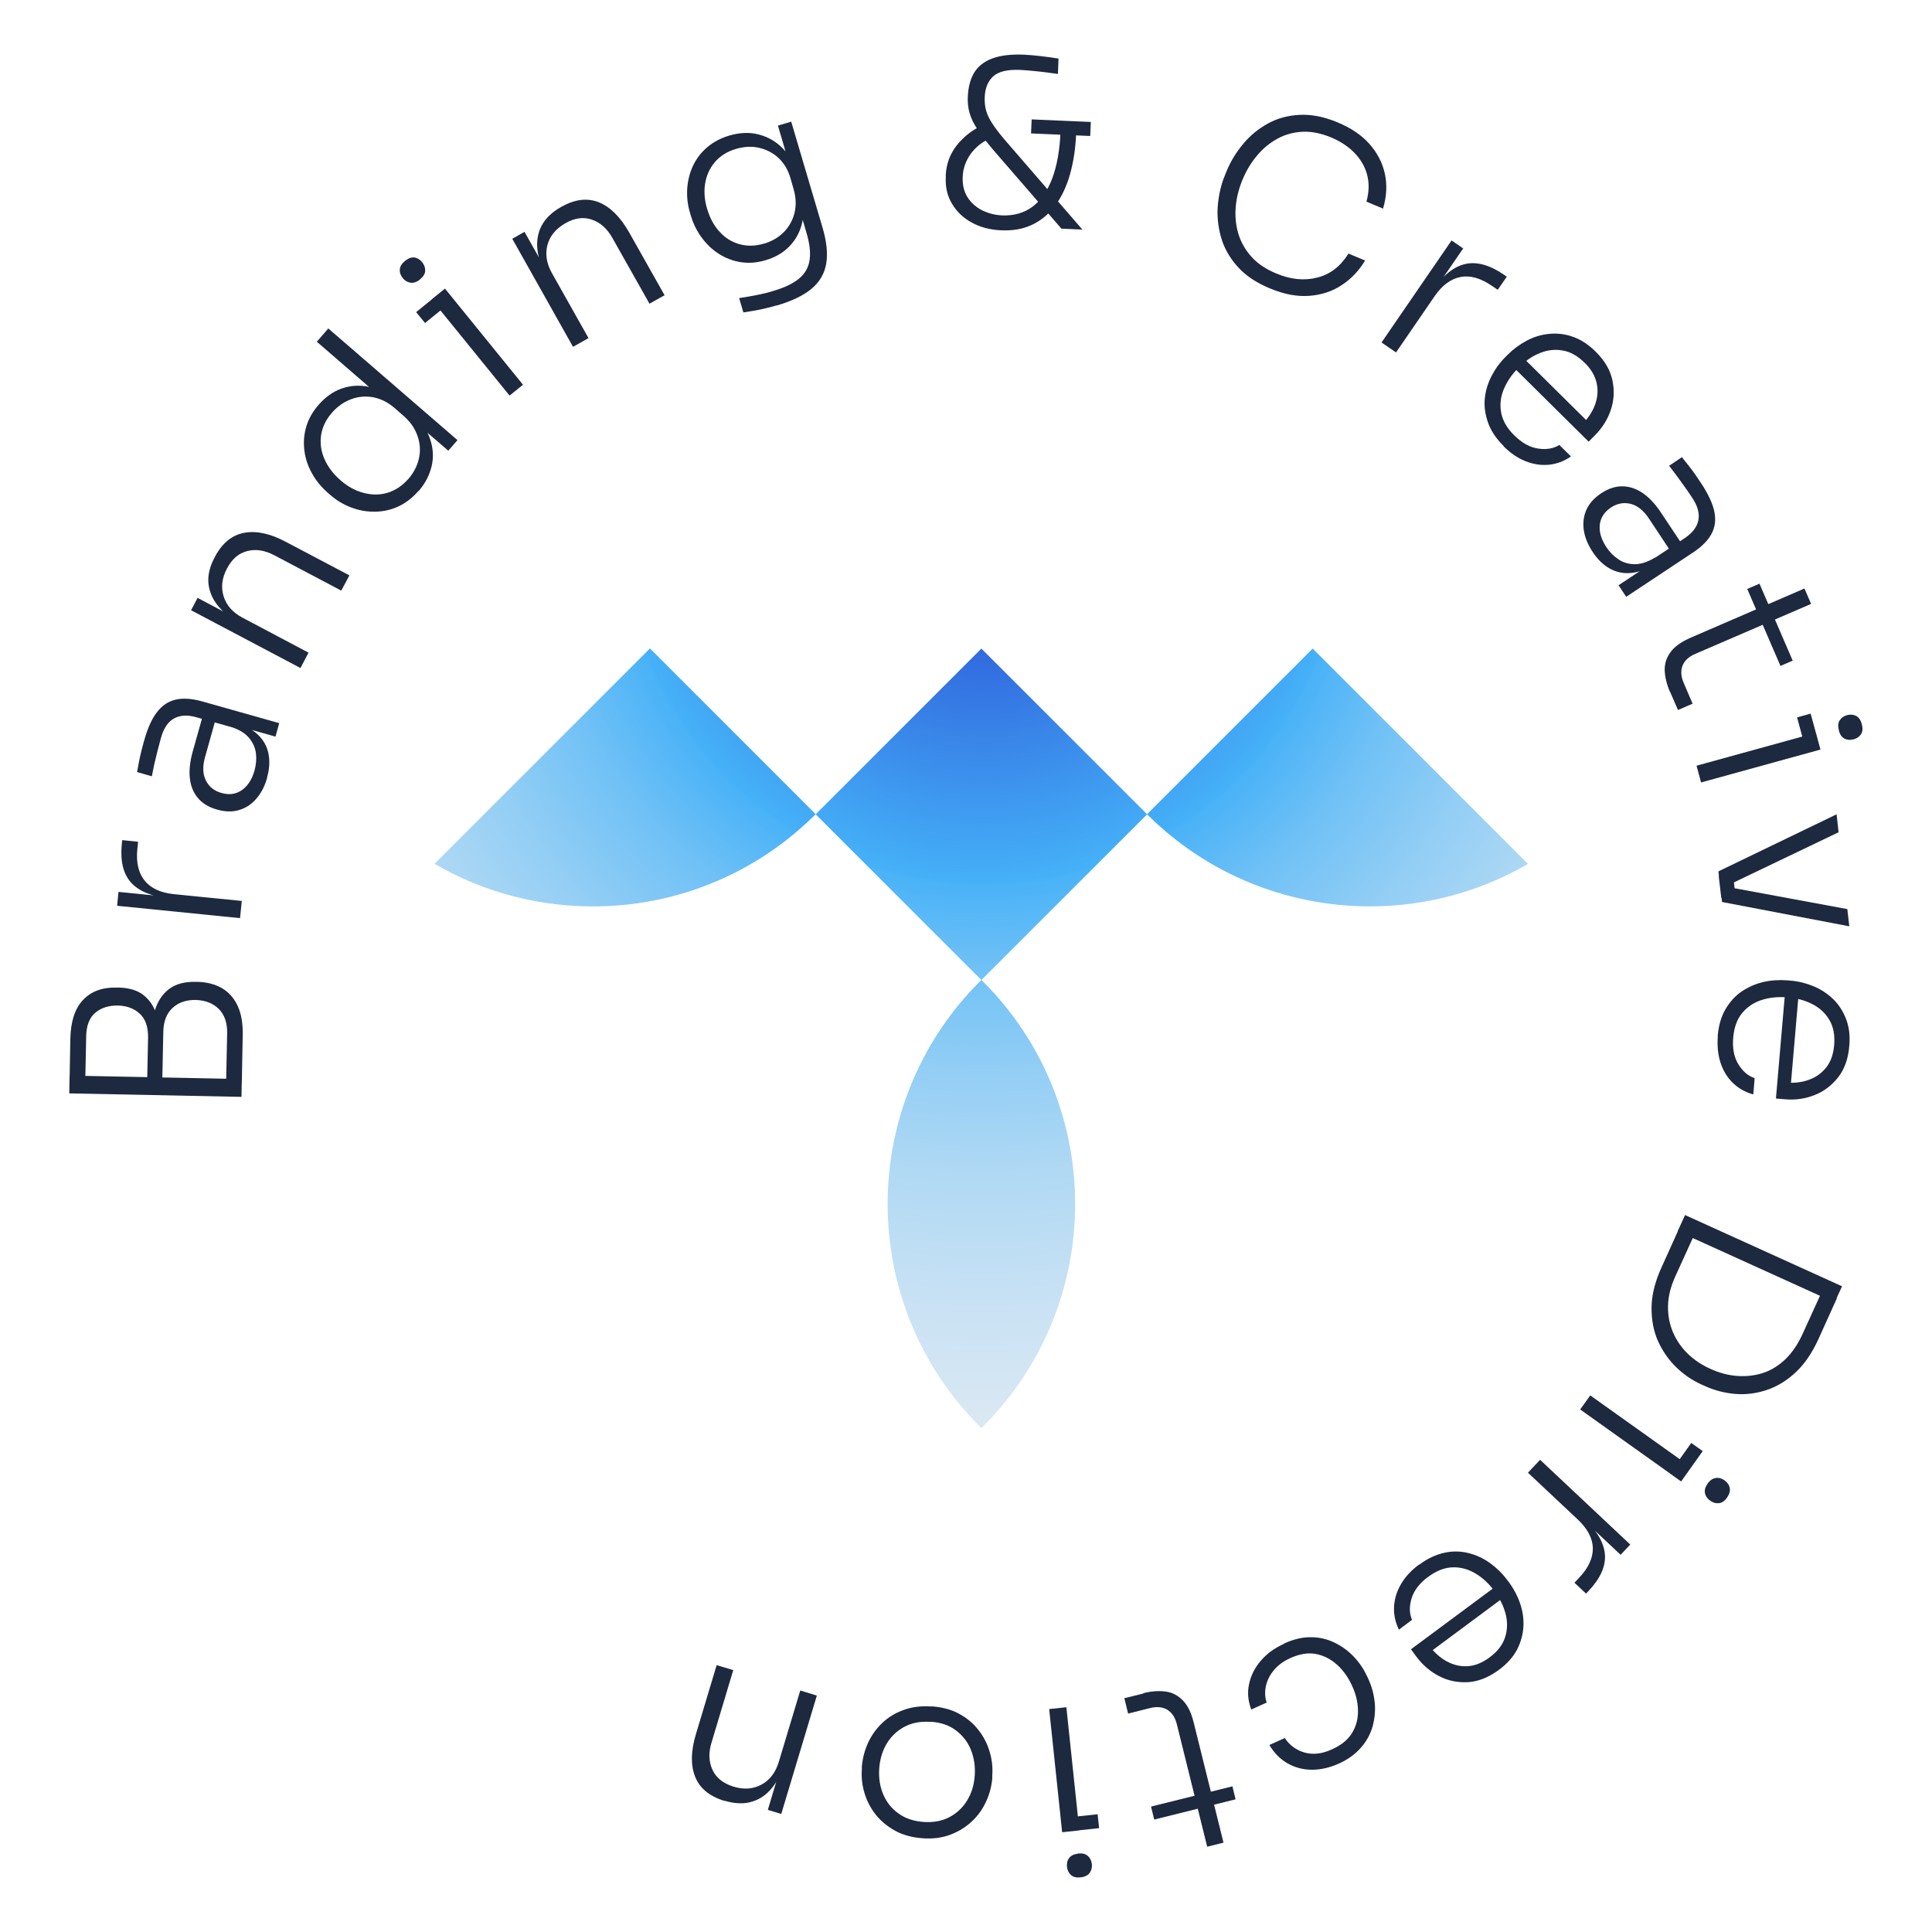
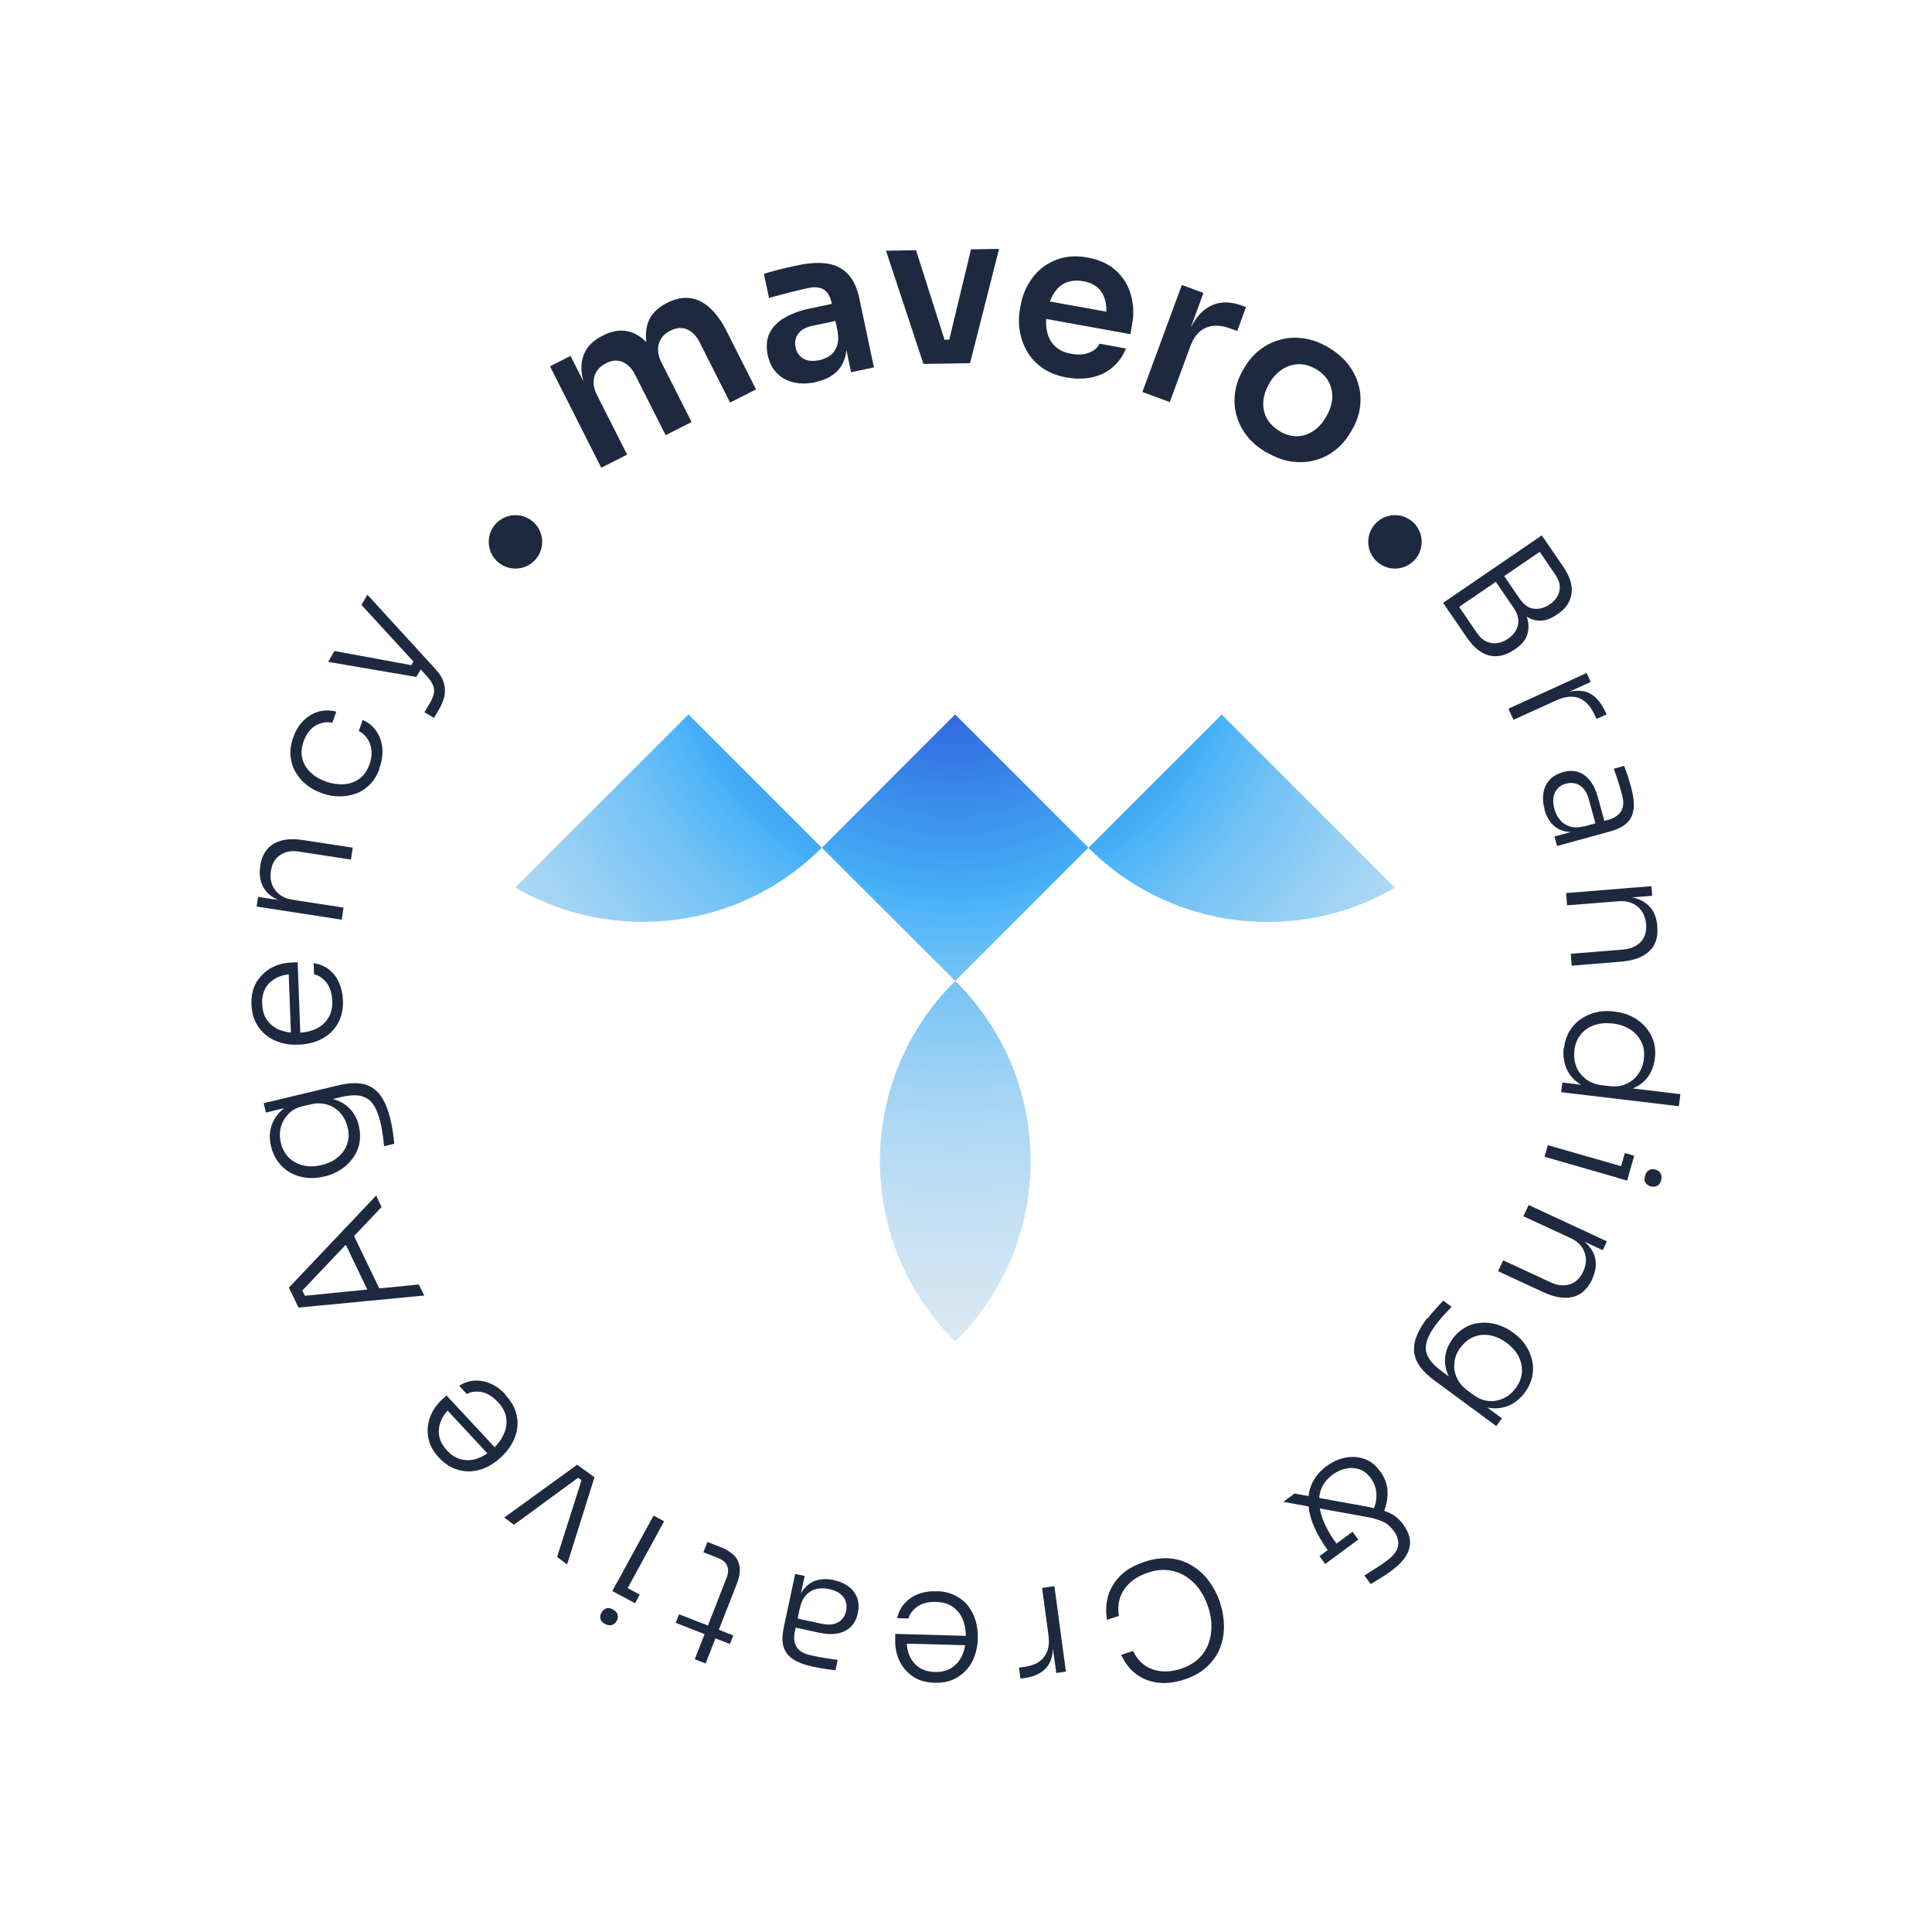
<svg xmlns="http://www.w3.org/2000/svg" xmlns:xlink="http://www.w3.org/1999/xlink" id="Layer_1" data-name="Layer 1" viewBox="0 0 128 128">
  <defs>
    <style>
      .cls-1 {
        fill: url(#radial-gradient);
      }

      .cls-2 {
        fill: url(#radial-gradient-3);
      }

      .cls-3 {
        fill: url(#radial-gradient-2);
      }

      .cls-4 {
        fill: url(#radial-gradient-4);
      }

      .cls-5 {
        fill: #1d293f;
      }
    </style>
-     <radialGradient id="radial-gradient" cx="76.4" cy="34.75" fx="76.4" fy="34.75" r="115.03" gradientTransform="translate(-10.52 .22) scale(.99)" gradientUnits="userSpaceOnUse">
+     <radialGradient id="radial-gradient" cx="63.14" cy="40.52" fx="63.14" fy="40.52" r="91.27" gradientUnits="userSpaceOnUse">
      <stop offset="0" stop-color="#2643d1" />
      <stop offset=".21" stop-color="#45b1f8" />
      <stop offset=".21" stop-color="#49b2f7" />
      <stop offset=".26" stop-color="#70c1f6" />
      <stop offset=".32" stop-color="#93cef5" />
      <stop offset=".38" stop-color="#b0d9f4" />
      <stop offset=".45" stop-color="#c7e1f4" />
      <stop offset=".52" stop-color="#d9e8f3" />
      <stop offset=".61" stop-color="#e6edf3" />
      <stop offset=".73" stop-color="#edf0f3" />
      <stop offset="1" stop-color="#f0f1f3" />
    </radialGradient>
-     <radialGradient id="radial-gradient-2" cx="76.4" cy="34.75" fx="76.4" fy="34.75" r="115.03" xlink:href="#radial-gradient" />
-     <radialGradient id="radial-gradient-3" cx="76.4" cy="34.75" fx="76.4" fy="34.75" r="115.03" xlink:href="#radial-gradient" />
-     <radialGradient id="radial-gradient-4" cx="76.4" cy="34.75" fx="76.4" fy="34.75" r="115.03" xlink:href="#radial-gradient" />
+     <radialGradient id="radial-gradient-2" cx="63.14" cy="40.52" fx="63.14" fy="40.52" r="91.27" xlink:href="#radial-gradient" />
+     <radialGradient id="radial-gradient-3" cx="63.14" cy="40.52" fx="63.14" fy="40.52" r="91.27" xlink:href="#radial-gradient" />
+     <radialGradient id="radial-gradient-4" cx="63.14" cy="40.52" fx="63.14" fy="40.52" r="91.27" xlink:href="#radial-gradient" />
  </defs>
  <g>
-     <path class="cls-5" d="M10.53,71.67l-.78-.02.06-2.9c.01-.71-.17-1.24-.55-1.59-.38-.35-.87-.53-1.45-.54-.61-.01-1.11.15-1.5.48-.39.33-.59.86-.6,1.57l-.06,2.9-1.04-.02.05-2.7c.02-1.17.3-2.03.84-2.6.54-.57,1.27-.84,2.2-.82h.19c.65.02,1.18.17,1.58.47.4.3.69.71.87,1.23.18.53.26,1.14.24,1.84l-.05,2.7ZM16,72.67l-11.41-.23.02-1.18,11.41.23-.02,1.18ZM16.02,71.78l-1.04-.02.07-3.32c.01-.67-.17-1.2-.55-1.59-.38-.38-.89-.58-1.53-.6-.63-.01-1.14.16-1.54.53-.39.36-.6.89-.61,1.57l-.07,3.32-.78-.02.06-3.15c.01-.68.12-1.28.32-1.81.2-.52.51-.93.93-1.22.42-.29.97-.43,1.64-.42h.19c.61.02,1.14.16,1.6.42.45.27.8.66,1.04,1.18.24.52.35,1.18.33,1.96l-.06,3.15Z" />
-     <path class="cls-5" d="M15.92,60.83l-8.16-.82.09-.92,3.41.34v.09c-1.2-.12-2.06-.47-2.58-1.05s-.72-1.43-.61-2.55l.03-.26,1.05.11-.05.48c-.09.88.07,1.58.48,2.09.41.51,1.06.81,1.94.9l4.5.45-.12,1.16Z" />
-     <path class="cls-5" d="M18.24,48.8l-2.37-.67-.05.18-2.81-.79c-.59-.17-1.08-.14-1.48.08-.4.22-.69.65-.87,1.3-.08.3-.16.6-.24.91-.08.31-.14.6-.21.88-.06.28-.11.52-.15.74l-.98-.28c.04-.22.09-.45.13-.69.04-.23.1-.47.16-.72.06-.25.13-.48.19-.71.23-.81.51-1.43.85-1.86.34-.44.75-.71,1.24-.82.49-.11,1.08-.07,1.78.13l5.07,1.43-.25.9ZM17.7,51.53c-.16.56-.4,1.02-.72,1.39-.32.37-.7.62-1.15.75-.44.13-.93.12-1.47-.04-.53-.15-.94-.4-1.24-.75-.3-.35-.48-.78-.54-1.3-.06-.52,0-1.1.18-1.76l.65-2.31.85.24-.67,2.39c-.18.63-.16,1.15.05,1.57.21.42.56.7,1.05.83.5.14.94.08,1.33-.19.39-.27.67-.7.84-1.29.1-.37.14-.74.1-1.12-.04-.38-.19-.72-.45-1.04-.26-.32-.67-.57-1.23-.75l.56-.2c.58.21,1.03.48,1.35.83.33.35.53.76.61,1.22.08.46.05.97-.11,1.52Z" />
-     <path class="cls-5" d="M19.91,44.26l-7.25-3.83.43-.82,3.04,1.61-.09.16c-.68-.36-1.2-.76-1.58-1.22-.38-.46-.59-.96-.65-1.5-.05-.54.08-1.12.41-1.73l.02-.04c.48-.91,1.13-1.44,1.94-1.59.81-.15,1.73.05,2.76.6l4.21,2.22-.54,1.01-4.43-2.34c-.63-.33-1.23-.43-1.8-.28-.57.14-1.01.53-1.34,1.15-.34.64-.41,1.26-.22,1.86.19.6.61,1.07,1.26,1.41l4.36,2.31-.54,1.03Z" />
-     <path class="cls-5" d="M27.72,32.53c-.39.45-.83.79-1.32,1.02-.49.23-1,.34-1.54.35s-1.06-.08-1.57-.27-.99-.47-1.42-.85l-.16-.14c-.42-.37-.77-.79-1.03-1.26-.27-.48-.44-.97-.51-1.5-.07-.52-.04-1.05.11-1.57.14-.52.42-1.02.82-1.48.45-.52.97-.89,1.54-1.09.57-.2,1.18-.24,1.81-.11.64.13,1.27.45,1.9.97l-1.06-.24-4.3-3.72.76-.88,8.56,7.4-.61.7-2.76-2.38.24-.28c.64.58,1.06,1.18,1.29,1.82s.27,1.25.13,1.85-.42,1.15-.86,1.66ZM27.05,31.74c.36-.42.6-.88.71-1.39.11-.5.07-1-.11-1.5-.18-.5-.49-.94-.95-1.33l-.56-.49c-.44-.38-.91-.61-1.41-.71-.5-.09-.99-.05-1.47.13-.48.18-.91.48-1.28.91-.4.46-.63.96-.71,1.49-.07.53,0,1.06.23,1.57.22.51.58.98,1.05,1.39.49.43,1.01.71,1.56.85.55.14,1.07.14,1.59-.02.51-.16.96-.46,1.36-.92Z" />
-     <path class="cls-5" d="M27.83,18.51c-.22.18-.43.25-.63.22-.2-.03-.38-.13-.52-.31-.14-.18-.21-.37-.19-.57.01-.2.13-.39.35-.57.22-.17.42-.25.62-.22.2.03.37.14.51.31.14.18.21.37.2.57-.01.2-.12.39-.34.56ZM28.16,21.4l-.59-.72,1.91-1.55.59.72-1.91,1.55ZM33.76,26.21l-5.17-6.37.89-.72,5.17,6.37-.89.72Z" />
-     <path class="cls-5" d="M37.96,22.97l-4.02-7.15.81-.46,1.69,3-.16.09c-.37-.67-.6-1.29-.67-1.88-.07-.59.02-1.13.27-1.61.25-.48.68-.9,1.28-1.24l.04-.02c.9-.51,1.73-.6,2.49-.29.76.31,1.42.98,2,2l2.34,4.15-1,.56-2.46-4.36c-.35-.62-.8-1.02-1.36-1.21-.56-.19-1.14-.11-1.75.24-.63.36-1.03.84-1.19,1.44-.16.61-.06,1.23.3,1.87l2.42,4.3-1.01.57Z" />
-     <path class="cls-5" d="M51.47,20.23c-.37.11-.74.2-1.12.28-.38.07-.75.14-1.1.19l-.28-.95c.37-.06.76-.12,1.16-.2.4-.08.78-.17,1.12-.28.75-.22,1.32-.5,1.71-.83.39-.33.61-.74.68-1.23.07-.49,0-1.08-.21-1.79l-.46-1.58.09-1.22c.2.76.23,1.45.1,2.08-.14.63-.42,1.16-.84,1.6-.42.44-.95.75-1.6.94-.57.17-1.11.21-1.64.13-.52-.08-1.01-.27-1.45-.55-.44-.28-.82-.64-1.14-1.08-.32-.43-.56-.92-.72-1.45l-.06-.21c-.16-.53-.21-1.05-.18-1.59.04-.53.16-1.03.38-1.5.22-.47.53-.88.94-1.23.41-.35.9-.61,1.47-.78.69-.2,1.34-.23,1.95-.07.61.16,1.14.46,1.59.92.45.46.8,1.05,1.03,1.78l-.41-.09-.94-3.2.88-.26,2.07,7c.28.94.36,1.74.25,2.4-.11.66-.43,1.21-.96,1.66-.53.45-1.3.82-2.31,1.12ZM50.6,16.15c.54-.16.98-.42,1.33-.77.35-.36.59-.79.71-1.28.12-.5.1-1.03-.07-1.6l-.21-.73c-.16-.54-.43-.98-.8-1.32s-.8-.55-1.28-.66c-.48-.11-.99-.08-1.53.08-.58.17-1.03.46-1.38.86-.34.4-.56.87-.65,1.41-.09.54-.05,1.1.13,1.7.18.6.45,1.11.83,1.52.37.41.81.68,1.32.82.51.14,1.04.13,1.61-.04Z" />
-     <path class="cls-5" d="M66.35,15.26c-.74-.03-1.4-.2-1.96-.51-.57-.31-1-.72-1.31-1.24-.31-.51-.45-1.09-.42-1.73v-.19c.04-.74.28-1.39.72-1.95.44-.56.98-.99,1.62-1.3l.55.85c-.51.23-.92.57-1.25,1.02-.32.46-.5.96-.52,1.52-.02.53.09.97.32,1.34.24.37.56.65.96.86.41.2.85.32,1.34.34.77.03,1.44-.16,2-.57.56-.42.99-1.04,1.31-1.87.31-.83.5-1.85.55-3.07l1.04.04c-.04,1.02-.18,1.94-.41,2.75-.23.81-.56,1.5-.97,2.06-.42.56-.92.98-1.52,1.27-.6.29-1.27.41-2.03.38ZM70.34,15.17l-4.57-5.28c-.42-.5-.76-.94-1.01-1.32-.25-.37-.42-.73-.52-1.07-.1-.34-.14-.71-.12-1.1.03-.64.17-1.17.43-1.6.26-.42.66-.73,1.2-.93.54-.2,1.22-.28,2.06-.25.36.02.75.05,1.16.1s.8.1,1.16.16l-.04,1.02c-.23-.03-.5-.07-.81-.11-.31-.04-.62-.07-.93-.1s-.57-.05-.8-.06c-.81-.03-1.39.11-1.74.42-.35.32-.55.78-.57,1.4-.02.5.07.95.28,1.35.21.41.55.88,1.01,1.42l5.18,5.99-1.36-.06ZM68.31,8.84l.04-.93,3.92.17-.04.93-3.92-.17Z" />
-     <path class="cls-5" d="M84.16,19.12c-.94-.39-1.67-.88-2.2-1.49-.53-.6-.89-1.26-1.08-1.97-.19-.71-.26-1.41-.19-2.12.07-.7.22-1.35.47-1.94l.11-.27c.26-.64.63-1.24,1.09-1.79.46-.56,1-1,1.63-1.35s1.33-.54,2.11-.58c.78-.04,1.61.12,2.5.49.9.37,1.61.85,2.13,1.44.52.59.86,1.24,1.02,1.97.16.73.12,1.5-.12,2.31l-1.1-.46c.18-.65.19-1.25.04-1.8-.15-.55-.44-1.03-.85-1.45-.41-.42-.93-.75-1.54-1.01-.66-.27-1.29-.4-1.89-.37-.6.03-1.15.18-1.66.46-.51.28-.96.65-1.35,1.12-.4.47-.72,1.01-.97,1.62-.24.58-.39,1.18-.44,1.78-.05.6,0,1.19.17,1.76.17.57.46,1.08.87,1.54.41.46.97.83,1.65,1.11.95.4,1.86.49,2.71.27.85-.21,1.54-.74,2.07-1.59l1.1.46c-.4.67-.92,1.22-1.55,1.63-.63.42-1.35.65-2.15.71-.8.06-1.67-.1-2.59-.49Z" />
-     <path class="cls-5" d="M91.53,22.69l4.64-6.76.77.53-1.94,2.82-.08-.05c.68-.99,1.4-1.57,2.16-1.74.76-.17,1.6.06,2.53.69l.22.15-.6.87-.4-.27c-.73-.5-1.42-.7-2.06-.58-.64.12-1.22.54-1.72,1.27l-2.56,3.73-.96-.66Z" />
-     <path class="cls-5" d="M99.63,29.56c-.5-.49-.85-1.01-1.04-1.55s-.27-1.07-.22-1.59.2-1.02.44-1.49c.24-.47.55-.9.93-1.28l.15-.15c.37-.37.79-.68,1.26-.93.47-.25.96-.4,1.48-.45.52-.05,1.04,0,1.57.19.53.18,1.03.51,1.51.98.61.6.98,1.24,1.12,1.92s.1,1.33-.11,1.95c-.21.63-.56,1.18-1.04,1.67l-.43.43-5.21-5.16.63-.64,4.64,4.59-.53.11c.43-.43.73-.89.9-1.36.17-.48.21-.95.1-1.43s-.37-.93-.81-1.35c-.46-.45-.94-.72-1.45-.8-.51-.09-1.02-.03-1.52.18-.5.2-.97.53-1.41.98-.44.44-.76.92-.97,1.43-.21.51-.26,1.03-.16,1.55.1.52.39,1.02.87,1.49.51.5,1.03.79,1.58.87s1.01,0,1.4-.24l.77.76c-.46.32-.95.5-1.46.55-.51.05-1.03-.03-1.54-.23-.51-.2-1-.53-1.46-.99Z" />
-     <path class="cls-5" d="M105.52,36.57c-.32-.48-.52-.97-.59-1.45-.07-.48-.01-.94.18-1.36.19-.42.52-.78.99-1.09.46-.3.91-.45,1.37-.45s.9.14,1.34.43c.43.29.84.72,1.22,1.29l1.33,2-.74.49-1.37-2.07c-.36-.54-.77-.87-1.22-.98-.45-.11-.89-.03-1.31.25-.43.29-.67.66-.73,1.13-.05.47.09.96.43,1.48.21.32.47.59.78.8.31.22.67.33,1.08.34.41.01.87-.14,1.37-.44l-.21.55c-.53.3-1.04.46-1.51.48-.48.02-.92-.09-1.33-.33-.41-.24-.77-.6-1.08-1.07ZM107.24,38.77l2.05-1.36-.1-.15,2.43-1.61c.51-.34.81-.73.9-1.18.09-.45-.04-.95-.42-1.51-.17-.26-.35-.52-.53-.77-.18-.26-.36-.5-.53-.73-.17-.23-.32-.43-.46-.6l.85-.57c.14.18.29.36.44.55s.29.38.44.59c.14.21.28.41.41.61.46.7.75,1.32.86,1.86.11.54.05,1.03-.19,1.47-.23.44-.65.86-1.26,1.26l-4.39,2.91-.51-.77Z" />
-     <path class="cls-5" d="M110.65,45.86c-.23-.52-.34-1-.36-1.45-.01-.45.12-.85.4-1.22.27-.37.72-.68,1.34-.95l7.52-3.25.44,1.02-7.67,3.31c-.44.19-.72.45-.85.79-.13.34-.1.73.09,1.16l.58,1.35-.97.42-.52-1.2ZM115.76,39.02l.81-.35,2.2,5.1-.81.35-2.2-5.1Z" />
-     <path class="cls-5" d="M112.4,50.73l7.91-2.18.3,1.11-7.91,2.18-.3-1.11ZM119.06,47.53l.9-.25.65,2.38-.9.25-.65-2.38ZM121.83,48.39c-.07-.27-.06-.49.05-.66.11-.17.27-.29.49-.35.22-.06.42-.04.6.05.18.09.31.28.38.55.07.27.06.49-.05.66-.11.17-.27.28-.49.34-.22.06-.42.05-.6-.04-.18-.09-.31-.27-.38-.54Z" />
-     <path class="cls-5" d="M113.85,57.73l7.83-3.78.13,1.19-7.83,3.75-.13-1.16ZM113.88,58.04l.94-.11.16,1.46-.94.11-.17-1.46ZM113.96,58.67l8.43,1.56.13,1.14-8.43-1.61-.12-1.09Z" />
-     <path class="cls-5" d="M113.8,68.65c.06-.7.23-1.3.52-1.79.29-.49.65-.89,1.08-1.18.44-.29.91-.5,1.43-.62.52-.12,1.05-.15,1.58-.11l.22.02c.53.04,1.03.17,1.52.37.49.2.92.49,1.3.85.37.36.66.81.86,1.33.2.52.27,1.11.21,1.78-.07.85-.32,1.55-.75,2.09-.43.54-.95.93-1.57,1.17-.62.24-1.26.33-1.94.27l-.6-.05.63-7.31.9.08-.56,6.5-.42-.33c.61.05,1.15,0,1.63-.18.48-.17.86-.45,1.16-.83.3-.38.47-.88.52-1.49.05-.64-.05-1.18-.31-1.63-.26-.45-.63-.8-1.11-1.05-.48-.25-1.03-.41-1.66-.46-.62-.05-1.19,0-1.72.17-.53.17-.96.46-1.3.87s-.53.95-.59,1.62c-.06.71.05,1.3.34,1.77.29.47.65.78,1.08.92l-.09,1.08c-.54-.15-.99-.41-1.36-.77-.37-.36-.64-.81-.81-1.33-.17-.52-.23-1.11-.18-1.76Z" />
-     <path class="cls-5" d="M111.29,81.29l.99.45-1.28,2.81c-.32.7-.48,1.36-.49,1.98-.01.62.1,1.2.33,1.74.23.53.56,1.01.98,1.42.43.41.93.75,1.5,1,.59.27,1.19.43,1.78.47s1.16-.02,1.71-.2c.55-.18,1.04-.49,1.49-.92.44-.43.82-.99,1.13-1.67l1.28-2.81.99.45-1.22,2.7c-.42.92-.92,1.66-1.51,2.21-.59.55-1.23.94-1.92,1.17-.69.23-1.39.32-2.09.26-.7-.06-1.36-.23-1.98-.51l-.27-.12c-.61-.28-1.17-.66-1.67-1.15-.5-.49-.9-1.07-1.2-1.73-.29-.67-.43-1.41-.42-2.23.01-.82.23-1.69.65-2.62l1.22-2.7ZM111.64,80.5l10.4,4.72-.49,1.07-10.4-4.72.49-1.07Z" />
-     <path class="cls-5" d="M105.36,92.45l6.68,4.76-.67.93-6.68-4.76.67-.93ZM112.05,95.6l.76.54-1.43,2.01-.76-.54,1.43-2.01ZM113.13,98.3c.16-.23.34-.35.55-.38.2-.03.4.03.58.16.18.13.3.3.34.5s-.02.41-.18.64c-.16.23-.34.35-.54.37-.2.02-.39-.03-.58-.17-.19-.13-.3-.3-.34-.49-.04-.2.01-.41.18-.64Z" />
-     <path class="cls-5" d="M102.03,96.71l5.98,5.62-.64.68-2.5-2.35.06-.07c.87.82,1.34,1.62,1.4,2.4.06.78-.3,1.58-1.07,2.4l-.18.19-.77-.72.33-.35c.61-.65.9-1.3.89-1.95-.02-.65-.35-1.28-1-1.89l-3.3-3.1.8-.85Z" />
-     <path class="cls-5" d="M94.02,103.67c.56-.42,1.13-.68,1.69-.8s1.09-.1,1.6.03.98.35,1.41.66c.43.31.81.68,1.13,1.11l.13.17c.31.42.56.89.73,1.39.17.5.25,1.01.22,1.54-.03.52-.17,1.03-.42,1.52-.26.49-.66.94-1.2,1.34-.69.51-1.38.78-2.07.82-.69.03-1.33-.1-1.91-.41-.59-.31-1.08-.73-1.49-1.28l-.36-.49,5.89-4.37.54.72-5.24,3.89-.03-.54c.36.49.77.86,1.21,1.1.44.24.91.35,1.39.32.49-.03.97-.23,1.46-.59.51-.38.85-.82,1.01-1.31.16-.49.18-1,.05-1.53-.13-.52-.38-1.04-.75-1.55-.37-.5-.79-.89-1.27-1.17-.47-.28-.98-.42-1.51-.4s-1.07.23-1.61.63c-.57.42-.94.9-1.1,1.43-.16.53-.15,1,.03,1.42l-.87.65c-.24-.5-.35-1.01-.32-1.53.03-.52.18-1.01.46-1.49s.68-.91,1.2-1.3Z" />
-     <path class="cls-5" d="M85.07,108.89c.63-.29,1.23-.43,1.79-.42.57,0,1.09.13,1.58.37.48.24.91.55,1.27.94.37.39.65.82.87,1.29l.09.2c.22.48.35.98.41,1.51.05.53,0,1.05-.13,1.56-.14.51-.39.99-.76,1.42s-.85.79-1.46,1.07c-.62.28-1.22.42-1.81.42-.59,0-1.13-.15-1.61-.42-.49-.28-.89-.68-1.21-1.22l1.02-.46c.32.48.76.8,1.31.96.56.16,1.18.09,1.86-.23.59-.27,1.02-.63,1.29-1.07.27-.45.4-.94.39-1.49-.01-.55-.14-1.1-.4-1.65-.25-.55-.58-1.01-.99-1.38s-.88-.61-1.4-.71c-.52-.1-1.08,0-1.69.27-.46.21-.83.48-1.09.8-.27.32-.44.67-.53,1.05-.08.38-.07.75.05,1.1l-1.02.46c-.22-.58-.27-1.15-.14-1.71.12-.56.38-1.07.78-1.53.39-.46.9-.83,1.52-1.11Z" />
-     <path class="cls-5" d="M75.74,112.18c.55-.14,1.05-.17,1.49-.11s.82.26,1.14.59c.32.33.56.82.72,1.48l1.97,7.94-1.08.27-2.01-8.11c-.11-.46-.33-.78-.64-.97-.31-.18-.7-.22-1.16-.1l-1.43.36-.25-1.02,1.26-.31ZM81.65,118.35l.21.86-5.39,1.34-.21-.86,5.39-1.34Z" />
-     <path class="cls-5" d="M70.65,113.11l.86,8.16-1.14.12-.86-8.16,1.14-.12ZM72.72,120.2l.1.92-2.45.26-.1-.92,2.45-.26ZM71.42,122.8c.28-.03.49.02.65.16.15.13.24.32.27.54.02.23-.03.42-.15.59-.12.16-.32.26-.6.29s-.49-.02-.64-.16c-.15-.14-.24-.32-.26-.54-.02-.23.02-.42.14-.58.12-.16.32-.26.59-.29Z" />
-     <path class="cls-5" d="M61.72,113.05c.7.05,1.31.21,1.82.49.51.28.94.63,1.28,1.07.34.43.59.91.74,1.43.16.52.22,1.04.18,1.57v.22c-.05.53-.18,1.04-.41,1.53-.23.5-.54.94-.94,1.31-.4.38-.87.67-1.42.88-.55.21-1.16.29-1.84.24-.69-.05-1.29-.21-1.81-.49-.51-.28-.94-.63-1.29-1.06-.34-.43-.59-.9-.75-1.43-.16-.52-.22-1.05-.18-1.57v-.22c.05-.53.18-1.04.4-1.53.22-.49.53-.93.92-1.31.39-.38.87-.68,1.42-.88.55-.21,1.18-.29,1.88-.24ZM61.65,114.08c-.68-.05-1.27.07-1.76.34-.49.27-.88.65-1.16,1.13-.28.48-.44,1.03-.48,1.64-.04.62.05,1.19.27,1.7.22.52.56.94,1.01,1.26.45.33,1.01.51,1.67.56.65.04,1.22-.06,1.72-.33.49-.26.88-.64,1.17-1.12s.45-1.03.49-1.65c.04-.61-.05-1.17-.26-1.69-.21-.52-.54-.94-.99-1.28-.45-.34-1.01-.53-1.68-.57Z" />
-     <path class="cls-5" d="M54.12,112.33l-2.36,7.85-.89-.27.99-3.3.18.05c-.22.73-.52,1.33-.89,1.79-.37.46-.82.77-1.35.92-.52.16-1.11.13-1.78-.06h-.04c-.99-.31-1.63-.84-1.93-1.61-.3-.76-.28-1.71.06-2.82l1.37-4.56,1.1.33-1.44,4.8c-.21.68-.18,1.29.07,1.82s.71.89,1.39,1.1c.69.21,1.31.16,1.86-.14.55-.3.93-.81,1.14-1.51l1.42-4.72,1.11.34Z" />
+     <path class="cls-1" d="M63.37,88.8s-.05.05-.08.08c-.03-.03-.05-.05-.08-.08-6.55-6.55-6.55-17.18,0-23.73.03-.03.05-.05.08-.08.03.03.05.05.08.08,6.55,6.55,6.55,17.18,0,23.73Z" />
+     <path class="cls-3" d="M72.11,56.16l-8.76,8.76s-.05.05-.07.07c-.02-.02-.05-.05-.07-.07l-8.76-8.76c.05-.05.1-.1.15-.15l8.68-8.68,8.68,8.68c.05.05.1.1.15.15Z" />
+     <path class="cls-2" d="M92.42,58.81c-2.33,1.36-4.92,2.11-7.54,2.25-4.56.24-9.19-1.36-12.69-4.81-.03-.02-.05-.05-.08-.08t0,0l8.83-8.83,8.83,8.83,2.64,2.64Z" />
+     <path class="cls-4" d="M54.45,56.16s0,0,0,0c-.03.03-.05.05-.08.08-3.5,3.45-8.13,5.06-12.69,4.81-2.62-.14-5.21-.89-7.54-2.25l2.64-2.64,8.83-8.83,8.83,8.83Z" />
  </g>
  <g>
-     <path class="cls-1" d="M65.12,94.52s-.07.07-.1.1c-.03-.03-.07-.07-.1-.1-8.15-8.15-8.15-21.35,0-29.5.03-.03.07-.07.1-.1.03.03.07.07.1.1,8.15,8.15,8.15,21.35,0,29.5Z" />
-     <path class="cls-3" d="M76,53.95l-10.89,10.89s-.06.06-.09.09c-.03-.03-.06-.06-.09-.09l-10.89-10.89c.06-.06.13-.13.19-.19l10.79-10.79,10.79,10.79c.06.06.12.13.19.19Z" />
-     <path class="cls-2" d="M101.24,57.23c-2.9,1.69-6.12,2.62-9.37,2.79-5.66.3-11.43-1.69-15.78-5.98-.03-.03-.06-.06-.1-.09t0,0l10.98-10.98,10.98,10.98,3.29,3.29Z" />
-     <path class="cls-4" d="M54.04,53.95s0,0,0,0c-.03.03-.06.06-.1.09-4.35,4.29-10.11,6.29-15.78,5.98-3.25-.17-6.47-1.1-9.37-2.79l3.29-3.29,10.98-10.98,10.98,10.98Z" />
+     <g>
+       <path class="cls-5" d="M39.84,31l-3.4-6.73,1.36-.69,1.46,2.89-.12.06c-.34-.68-.54-1.29-.6-1.84-.06-.55.03-1.02.25-1.43.22-.41.59-.74,1.1-1l.07-.04c.52-.26,1.01-.36,1.47-.3.46.06.89.28,1.29.65.4.37.77.9,1.11,1.58l-.43.22c-.34-.68-.54-1.29-.59-1.84-.05-.55.03-1.03.25-1.44.22-.41.59-.74,1.1-1l.07-.04c.52-.26,1.01-.36,1.48-.3.47.06.9.27,1.31.64s.79.89,1.13,1.57l1.94,3.84-1.72.87-2.02-4c-.21-.42-.49-.7-.83-.85-.34-.14-.71-.12-1.11.09-.4.2-.65.49-.76.87-.11.38-.05.79.17,1.23l2,3.95-1.72.87-2.02-4c-.21-.42-.49-.7-.83-.85-.34-.14-.71-.12-1.11.09s-.65.49-.76.87c-.11.38-.05.79.17,1.23l2,3.95-1.72.87Z" />
+       <path class="cls-5" d="M56.38,24.63l-.46-2.19-.31.07-.51-2.43c-.09-.43-.26-.72-.51-.89-.25-.16-.6-.2-1.03-.11-.23.05-.5.11-.81.19-.32.08-.63.15-.95.24-.32.08-.6.16-.85.23l-.34-1.6c.2-.06.44-.13.7-.2.26-.07.53-.14.8-.2.28-.06.54-.12.78-.17.76-.16,1.41-.19,1.96-.1.54.09.99.33,1.34.7.35.37.59.9.74,1.59l.97,4.58-1.5.32ZM54.04,25.32c-.53.11-1.02.12-1.47.01s-.81-.31-1.11-.62c-.3-.31-.5-.71-.6-1.21-.11-.54-.07-1.02.12-1.42.19-.4.52-.74.97-1.01.45-.27,1-.48,1.65-.62l1.71-.36.24,1.13-1.74.37c-.44.09-.75.27-.93.53-.19.26-.24.56-.17.9.07.34.24.58.52.74.27.16.63.19,1.06.1.26-.06.49-.15.7-.3s.35-.34.45-.61c.1-.26.12-.59.05-1l.57.43c.06.53.03.99-.1,1.38-.13.4-.35.73-.67.99-.32.26-.74.45-1.25.56Z" />
+       <path class="cls-5" d="M61.18,24.11l-2.48-7.5,1.99-.03,2.39,7.5-1.89.03ZM61.75,24.1l-.03-1.58,2.04-.03.03,1.58-2.04.03ZM62.51,24.09l1.82-7.57,1.86-.03-1.92,7.57-1.76.03Z" />
+       <path class="cls-5" d="M70.7,25.02c-.64-.12-1.18-.33-1.62-.63-.44-.31-.78-.67-1.03-1.1-.25-.43-.41-.88-.49-1.37-.08-.48-.07-.96.01-1.44l.05-.26c.09-.49.25-.95.5-1.38.24-.43.55-.8.93-1.1.38-.3.82-.52,1.32-.65.5-.13,1.06-.14,1.67-.03.8.14,1.44.44,1.92.89.48.45.8.98.97,1.6.17.62.2,1.26.08,1.91l-.12.68-6.57-1.19.21-1.16,5.39.97-.69.47c.09-.47.09-.89.01-1.25-.08-.36-.24-.66-.48-.89-.25-.23-.58-.39-1-.46s-.79-.04-1.12.09-.6.37-.81.71c-.22.33-.37.75-.46,1.25-.08.46-.09.89,0,1.28.08.39.25.71.52.97.26.26.63.43,1.09.51.46.08.86.06,1.19-.08.33-.13.55-.33.68-.59l1.75.32c-.2.49-.49.9-.87,1.23-.38.33-.83.55-1.34.67s-1.08.13-1.69.02Z" />
+       <path class="cls-5" d="M75.69,25.96l2.61-7.08,1.43.53-1.1,3h-.04c.37-1.03.87-1.72,1.5-2.08.63-.36,1.36-.39,2.2-.08l.26.1-.58,1.58-.5-.18c-.61-.22-1.14-.23-1.59-.03-.45.2-.8.61-1.02,1.23l-1.36,3.69-1.81-.67Z" />
+       <path class="cls-5" d="M83.91,29.98c-.57-.34-1.03-.73-1.35-1.17-.33-.44-.55-.91-.67-1.41-.12-.49-.13-.99-.05-1.48.08-.49.25-.95.5-1.38l.15-.25c.26-.45.6-.82,1-1.13.4-.31.85-.52,1.34-.66.49-.13,1.01-.16,1.56-.08.54.08,1.09.28,1.64.61.55.33.99.71,1.32,1.15.33.44.56.91.68,1.4s.14.99.06,1.49c-.08.5-.25.97-.52,1.41l-.15.25c-.25.43-.58.8-.97,1.1-.39.31-.83.53-1.32.66-.49.14-1.01.16-1.55.09s-1.1-.28-1.67-.62ZM84.76,28.56c.41.24.8.35,1.19.34.38-.01.74-.13,1.07-.35.33-.22.6-.53.83-.92.24-.4.37-.79.41-1.19.03-.39-.04-.76-.21-1.11-.18-.35-.46-.64-.85-.87-.39-.23-.78-.34-1.17-.33-.39.01-.75.13-1.08.34-.33.22-.62.52-.85.92-.23.39-.36.78-.4,1.18-.03.39.03.76.21,1.11s.46.64.87.88Z" />
+       <path class="cls-5" d="M95.61,39.94l6.54-4.47.46.68-6.54,4.47-.46-.68ZM95.95,40.44l.6-.41,1.3,1.9c.26.39.58.61.95.67.37.06.74-.03,1.11-.28.36-.25.58-.55.66-.92s-.02-.74-.29-1.13l-1.3-1.9.44-.3,1.23,1.8c.27.39.45.78.55,1.15.1.38.08.73-.03,1.07-.12.33-.37.63-.76.9l-.11.07c-.35.24-.71.37-1.07.41-.37.03-.72-.05-1.06-.25-.34-.2-.67-.52-.98-.97l-1.23-1.8ZM99.1,38.29l.44-.3,1.13,1.66c.28.41.6.64.95.68s.7-.05,1.04-.28c.35-.24.57-.53.65-.88.09-.35-.01-.72-.29-1.13l-1.13-1.66.6-.41,1.06,1.55c.46.67.65,1.27.57,1.81-.08.54-.38.99-.91,1.35l-.11.07c-.37.25-.73.38-1.08.37-.35,0-.68-.12-.99-.35s-.6-.54-.88-.94l-1.06-1.55Z" />
+       <path class="cls-5" d="M99.94,46.95l5.18-2.36.27.59-2.17.99-.03-.06c.76-.35,1.39-.43,1.91-.27.51.17.93.61,1.26,1.32l.08.17-.67.3-.14-.3c-.26-.56-.6-.92-1.02-1.08-.42-.16-.92-.11-1.48.14l-2.86,1.3-.33-.73Z" />
+       <path class="cls-5" d="M102.33,53.6c-.11-.39-.13-.75-.07-1.08.06-.34.19-.62.41-.86.22-.23.51-.4.89-.51.37-.1.7-.1,1,0,.3.1.57.29.79.58.22.28.4.66.52,1.11l.44,1.61-.59.16-.46-1.66c-.12-.44-.32-.74-.59-.91-.27-.17-.58-.21-.92-.12-.35.09-.59.29-.73.59-.14.3-.15.65-.04,1.07.07.26.18.49.34.7.16.21.37.36.64.46s.6.1,1,0l-.26.32c-.42.08-.78.08-1.1,0-.32-.09-.59-.26-.8-.5s-.38-.56-.48-.94ZM102.99,55.42l1.65-.45-.03-.12,1.95-.54c.41-.11.69-.31.85-.58s.18-.64.05-1.09c-.06-.21-.12-.42-.18-.63-.06-.21-.13-.41-.19-.59s-.12-.35-.17-.49l.68-.19c.06.15.11.3.17.46.06.16.11.32.16.49s.1.33.14.49c.15.56.21,1.03.16,1.41-.04.38-.19.69-.44.93-.25.24-.62.43-1.1.56l-3.53.97-.17-.62Z" />
+       <path class="cls-5" d="M103.73,59.17l5.68-.46.05.64-2.38.19v-.13c.52-.04.98,0,1.37.13.39.13.7.34.94.64.23.3.37.69.41,1.17v.03c.06.72-.12,1.27-.54,1.65-.42.39-1.03.61-1.84.68l-3.29.27-.06-.79,3.47-.28c.49-.04.88-.21,1.16-.5.28-.3.4-.69.36-1.17-.04-.5-.23-.89-.56-1.17s-.76-.4-1.27-.36l-3.41.27-.06-.8Z" />
+       <path class="cls-5" d="M103.62,69.42c.05-.41.17-.78.36-1.1.19-.32.44-.59.75-.8.3-.21.64-.36,1.01-.45.37-.09.75-.11,1.15-.06l.15.02c.38.05.75.15,1.08.32.34.17.63.39.87.66s.43.59.55.94c.12.36.15.75.1,1.17-.06.48-.21.89-.46,1.22-.25.34-.58.6-1,.77-.42.17-.9.23-1.47.18l.7-.27,3.92.47-.1.8-7.8-.93.08-.64,2.51.3-.03.26c-.59-.09-1.07-.27-1.45-.55-.38-.28-.64-.62-.79-1.02-.15-.4-.2-.83-.15-1.29ZM104.31,69.61c-.05.38,0,.74.13,1.07.13.33.35.6.64.82.3.22.65.35,1.06.4l.51.06c.4.05.76,0,1.08-.14.32-.14.59-.36.8-.65.21-.29.34-.63.38-1.02.05-.42,0-.8-.17-1.13-.17-.33-.41-.61-.74-.82-.33-.21-.71-.34-1.15-.39-.45-.05-.86-.02-1.23.11-.37.13-.67.34-.9.63-.23.29-.37.64-.42,1.05Z" />
+       <path class="cls-5" d="M102.55,75.87l5.47,1.57-.22.77-5.47-1.57.22-.77ZM107.65,76.39l.62.18-.47,1.65-.62-.18.47-1.64ZM108.99,77.9c.05-.19.14-.31.27-.38s.27-.07.42-.03c.15.04.26.13.34.25.07.12.08.28.03.46-.05.19-.14.31-.27.37-.13.06-.26.07-.42.03-.15-.04-.26-.12-.34-.24s-.08-.27-.03-.46Z" />
+       <path class="cls-5" d="M101.29,79.84l5.17,2.4-.27.59-2.17-1.01.05-.12c.48.22.86.49,1.14.79.28.3.45.64.5,1.02.06.37-.02.78-.22,1.22v.03c-.32.65-.74,1.04-1.3,1.17-.56.13-1.2.02-1.94-.32l-3-1.39.34-.72,3.15,1.46c.45.21.87.25,1.26.13.39-.12.68-.4.89-.84.21-.46.24-.89.08-1.3-.15-.41-.46-.72-.93-.93l-3.11-1.44.34-.73Z" />
+       <path class="cls-5" d="M94.58,87.36c.16-.21.33-.42.51-.62s.36-.39.53-.57l.55.41c-.18.19-.37.39-.56.6-.19.21-.36.42-.51.62-.32.44-.52.83-.6,1.18s-.03.67.14.96c.17.3.46.6.87.9l.92.68.46.72c-.43-.34-.74-.71-.93-1.11-.19-.41-.26-.82-.21-1.24.05-.42.21-.81.49-1.19.24-.33.53-.58.85-.76.32-.18.67-.28,1.03-.3.36-.03.72.01,1.08.12s.7.27,1.01.5l.12.09c.31.23.56.49.76.8.2.31.34.64.42.99.08.35.08.71,0,1.07-.08.37-.24.72-.49,1.05-.3.4-.65.69-1.05.86-.4.17-.82.22-1.27.16-.44-.06-.88-.25-1.32-.55l.27-.13,1.86,1.37-.38.51-4.08-3.01c-.55-.4-.93-.81-1.15-1.22s-.27-.85-.17-1.32c.11-.47.38-1,.81-1.59ZM96.77,89.26c-.23.31-.37.64-.41.99s0,.68.15,1.01c.14.33.38.61.71.86l.42.31c.32.23.65.36.99.39.35.03.67-.03.99-.18.31-.15.58-.37.81-.69.25-.34.38-.69.4-1.05.02-.37-.06-.72-.23-1.05-.18-.34-.44-.63-.79-.89-.35-.26-.72-.42-1.09-.49-.38-.07-.74-.04-1.07.1-.34.13-.63.37-.87.69Z" />
+       <path class="cls-5" d="M85.76,98.95l4.77.86c.45.09.82.18,1.12.27.3.09.55.21.75.35.2.14.38.32.55.54.26.36.42.71.46,1.05.04.34-.04.68-.24,1.03s-.54.69-1,1.03c-.2.15-.42.3-.67.45-.24.15-.47.29-.69.42l-.42-.57c.14-.08.3-.18.48-.3.19-.12.37-.23.54-.35.18-.12.33-.22.46-.32.45-.33.7-.66.76-.99.05-.33-.05-.66-.3-1.01-.21-.28-.45-.48-.74-.61s-.68-.24-1.16-.32l-5.41-.98.76-.56ZM87.87,97.15c.42-.31.84-.5,1.28-.58.44-.08.86-.05,1.25.09s.72.39.98.75l.08.1c.31.42.46.87.47,1.36s-.1.96-.3,1.41l-.67-.21c.17-.34.25-.71.23-1.1-.02-.39-.15-.74-.38-1.05-.22-.29-.47-.49-.76-.58-.29-.09-.59-.11-.89-.04-.31.07-.6.2-.87.4-.43.32-.71.71-.83,1.18-.12.47-.08.99.11,1.58s.54,1.22,1.04,1.9l-.58.43c-.42-.57-.75-1.13-.98-1.67-.23-.54-.35-1.05-.37-1.54-.02-.49.07-.94.27-1.35.2-.41.51-.78.93-1.09ZM89.61,101.48l.38.52-2.19,1.62-.38-.52,2.19-1.62Z" />
+       <path class="cls-5" d="M75.8,103.48c.67-.22,1.28-.29,1.83-.22s1.04.26,1.46.54c.42.28.78.62,1.06,1.03.28.4.5.81.64,1.23l.06.19c.15.46.23.93.24,1.43.01.5-.07.98-.24,1.45s-.46.89-.85,1.26c-.39.38-.9.67-1.53.88-.64.21-1.23.28-1.77.21s-1.02-.26-1.43-.57c-.41-.31-.74-.73-.99-1.27l.79-.26c.2.42.47.75.8.97s.7.34,1.11.38c.41.03.83-.03,1.26-.17.47-.16.86-.38,1.16-.66s.52-.62.66-.99.21-.78.2-1.2c0-.43-.08-.86-.23-1.29-.14-.42-.33-.79-.58-1.14s-.54-.62-.89-.84c-.35-.22-.73-.36-1.16-.41s-.88,0-1.37.17c-.68.23-1.2.59-1.54,1.09-.35.5-.47,1.09-.36,1.77l-.79.26c-.09-.54-.07-1.06.07-1.56.14-.5.41-.95.8-1.35.39-.4.92-.7,1.58-.92Z" />
+       <path class="cls-5" d="M69.86,105.11l.76,5.64-.64.09-.32-2.36h.06c.11.82.01,1.45-.3,1.89-.31.44-.85.72-1.63.82l-.18.02-.1-.73.33-.04c.61-.08,1.06-.3,1.33-.66.28-.36.38-.84.29-1.46l-.42-3.12.8-.11Z" />
+       <path class="cls-5" d="M62.03,105.42c.49.01.91.11,1.26.29.35.18.64.41.86.7s.38.61.49.97c.1.35.15.72.14,1.09v.15c-.01.37-.08.72-.2,1.07-.12.35-.3.66-.54.93s-.53.49-.88.65c-.35.16-.76.23-1.23.22-.6-.02-1.09-.16-1.48-.44-.39-.28-.68-.62-.87-1.04-.19-.42-.28-.86-.27-1.34v-.42s5.1.14,5.1.14l-.02.62-4.53-.12.21-.31c-.01.42.05.8.19,1.12.14.32.35.58.63.77s.63.29,1.05.3c.44.01.82-.08,1.12-.28.3-.2.53-.47.68-.81.16-.34.24-.73.25-1.17.01-.43-.05-.82-.19-1.18s-.36-.65-.66-.86c-.3-.22-.68-.33-1.15-.34-.49-.01-.9.09-1.21.31s-.51.48-.59.79l-.75-.02c.08-.38.24-.7.48-.97.24-.27.53-.48.89-.62.36-.14.76-.21,1.21-.19Z" />
+       <path class="cls-5" d="M53.31,104.42l-.36,1.67.13.03-.42,1.98c-.09.41-.05.75.12,1.02.17.27.48.45.94.55.21.04.42.09.64.13.22.04.42.07.62.1.2.03.37.05.52.07l-.15.69c-.16-.02-.32-.04-.48-.06-.16-.02-.33-.05-.51-.08-.17-.03-.34-.07-.5-.1-.57-.12-1.01-.29-1.33-.5s-.52-.49-.62-.82c-.1-.33-.09-.74.01-1.24l.76-3.58.63.13ZM55.22,104.68c.39.08.73.23,1,.43.27.2.46.46.57.76.11.3.12.64.04,1.02-.08.37-.23.67-.46.89-.23.22-.52.37-.87.44-.36.07-.76.05-1.23-.05l-1.63-.35.13-.6,1.68.36c.44.09.8.06,1.08-.1s.46-.42.53-.76c.07-.35.01-.66-.19-.92-.2-.26-.51-.43-.93-.52-.26-.06-.52-.06-.78-.02-.26.04-.49.16-.7.36s-.36.49-.46.89l-.16-.38c.12-.41.29-.73.52-.97.23-.24.5-.4.82-.48.32-.08.67-.08,1.06,0Z" />
+       <path class="cls-5" d="M48.58,108.35l-.22.57-3.59-1.4.22-.57,3.59,1.4ZM47.7,102.48c.37.14.66.32.89.53.23.21.36.47.41.79.05.31-.01.69-.18,1.12l-2.07,5.29-.72-.28,2.11-5.4c.12-.31.13-.58.03-.8-.1-.23-.31-.4-.62-.52l-.95-.37.27-.68.84.33Z" />
+       <path class="cls-5" d="M40.61,106.63c.17.09.27.21.31.35.04.14.01.28-.06.41-.08.14-.18.23-.32.27-.13.04-.29.02-.46-.07-.17-.09-.27-.21-.3-.34-.03-.14-.01-.27.07-.41.08-.14.18-.23.31-.28.13-.05.28-.02.45.07ZM44,100.79l-2.73,5-.7-.38,2.73-5,.7.38ZM42.38,105.65l-.31.57-1.5-.82.31-.57,1.5.82Z" />
+       <path class="cls-5" d="M38.85,97.5l-4.8,3.52-.64-.48,4.83-3.5.61.46ZM39.38,97.89l-1.81,5.76-.66-.5,1.83-5.75.65.48ZM39.21,97.76l-.39.53-.82-.61.39-.53.82.61Z" />
+       <path class="cls-5" d="M33.48,92.41c.33.36.56.72.68,1.1.12.38.16.75.11,1.11-.05.36-.17.7-.35,1.02s-.41.61-.68.86l-.11.1c-.27.25-.57.45-.9.61-.33.16-.68.25-1.04.27-.36.02-.72-.04-1.08-.18-.36-.14-.7-.38-1.02-.72-.41-.44-.65-.89-.72-1.36-.08-.47-.03-.92.13-1.35s.42-.8.77-1.13l.31-.29,3.47,3.73-.46.43-3.09-3.32.37-.06c-.31.29-.53.6-.66.92-.13.33-.17.65-.11.99.06.33.23.65.52.96.3.33.63.52.98.6.35.07.71.05,1.06-.08.35-.13.69-.34,1.01-.64.32-.29.55-.62.71-.97.16-.35.21-.71.16-1.07-.06-.37-.24-.72-.56-1.06-.34-.36-.69-.58-1.07-.65-.38-.07-.7-.03-.98.13l-.51-.55c.33-.21.67-.32,1.03-.34.36-.02.71.05,1.06.2s.68.4.99.73Z" />
+       <path class="cls-5" d="M28.12,85.83l-8.34.8-.64-1.32,5.78-6.1.36.76-5.41,5.7v-.5s.5,1.02.5,1.02l-.4-.32,7.78-.77.36.74ZM25.2,85.51l-.79.08-1.58-3.29.55-.57,1.82,3.78Z" />
+       <path class="cls-5" d="M25.88,74.22c.06.26.11.52.15.79.04.27.07.52.09.77l-.67.16c-.03-.26-.06-.53-.1-.81s-.09-.54-.15-.79c-.13-.53-.3-.94-.51-1.22s-.49-.45-.83-.52c-.34-.06-.75-.04-1.25.08l-1.11.26-.84-.11c.53-.11,1.02-.11,1.45,0,.43.12.79.33,1.08.64.29.31.49.69.59,1.14.09.4.1.78.03,1.14s-.22.69-.43.98c-.21.29-.48.55-.79.75s-.66.36-1.03.45l-.15.03c-.37.09-.74.11-1.11.07-.37-.04-.71-.15-1.03-.32s-.59-.4-.82-.7c-.23-.3-.39-.65-.49-1.05-.12-.49-.11-.94.02-1.35.13-.41.36-.77.7-1.07.33-.3.76-.52,1.27-.65l-.08.28-2.25.54-.15-.62,4.93-1.18c.66-.16,1.22-.19,1.67-.09.45.1.82.34,1.11.72.29.38.52.93.69,1.64ZM23.02,74.67c-.09-.38-.25-.69-.49-.95-.23-.26-.52-.44-.86-.54-.34-.1-.71-.11-1.11-.01l-.51.12c-.38.09-.7.26-.94.51-.24.25-.41.54-.5.87-.09.33-.09.69,0,1.06.1.4.28.73.55.99.27.25.59.42.96.5.37.08.76.07,1.18-.03.43-.1.79-.27,1.08-.52.3-.24.5-.54.62-.88.12-.35.13-.72.03-1.11Z" />
+       <path class="cls-5" d="M22.72,66.26c.02.49-.05.91-.21,1.28-.15.37-.37.67-.64.91s-.59.42-.93.55c-.35.12-.71.19-1.08.21h-.15c-.37.02-.73-.02-1.08-.12s-.68-.26-.97-.48c-.29-.22-.52-.5-.7-.84-.18-.34-.28-.75-.3-1.21-.02-.6.09-1.1.34-1.5s.58-.72.98-.94c.4-.22.84-.33,1.32-.35l.42-.02.19,5.09-.62.02-.17-4.53.32.19c-.42.02-.79.1-1.11.26-.31.16-.56.38-.73.67s-.25.65-.23,1.07c.02.44.13.81.35,1.1.22.29.5.5.85.63.35.13.74.19,1.18.18.43-.02.82-.1,1.17-.26.35-.16.62-.4.82-.71.2-.31.29-.7.27-1.17-.02-.49-.15-.89-.38-1.19-.24-.3-.51-.48-.82-.54l-.03-.75c.38.06.72.2,1,.41.28.22.51.5.67.85.16.35.25.74.27,1.2Z" />
+       <path class="cls-5" d="M22.63,60.93l-5.63-.87.1-.64,2.36.36-.02.13c-.52-.08-.96-.23-1.31-.44-.35-.21-.61-.49-.76-.84s-.2-.75-.13-1.23v-.03c.11-.71.42-1.2.91-1.48s1.15-.36,1.95-.23l3.27.5-.12.79-3.44-.53c-.49-.08-.9,0-1.24.22s-.55.58-.62,1.06c-.08.5.02.92.28,1.27.26.35.64.56,1.15.64l3.38.52-.12.8Z" />
+       <path class="cls-5" d="M25.15,50.9c-.16.45-.38.82-.66,1.09-.28.28-.6.48-.95.6-.35.12-.72.18-1.09.17-.37,0-.73-.07-1.06-.19l-.14-.05c-.34-.12-.66-.3-.95-.53s-.52-.5-.71-.82c-.19-.32-.3-.67-.34-1.07-.04-.39.02-.81.18-1.25.16-.45.38-.81.67-1.1.29-.29.62-.49.99-.6.38-.11.77-.11,1.19,0l-.26.73c-.39-.07-.76-.01-1.11.19-.35.2-.61.54-.79,1.04-.15.43-.18.81-.09,1.16s.28.65.55.91.61.46,1.01.6c.39.14.78.2,1.17.18.39-.02.73-.14,1.03-.35.3-.21.53-.53.69-.97.12-.33.16-.64.13-.93-.03-.29-.12-.55-.27-.77-.15-.23-.34-.39-.57-.51l.26-.73c.4.17.7.43.92.76.22.33.35.71.38,1.13.04.42-.03.85-.19,1.29Z" />
+       <path class="cls-5" d="M27.58,44.85l-5.84-1,.42-.72,5.8,1.07-.38.65ZM28.74,47.55l-.62-.36.37-.63c.13-.22.21-.42.25-.6s.02-.37-.05-.55-.2-.38-.38-.58l-4.36-4.75.39-.68,4.52,4.94c.26.28.44.57.53.86s.12.58.06.87c-.05.29-.17.59-.35.9l-.35.6ZM27.63,44.77l-.59-.34.51-.88.59.34-.51.88Z" />
+     </g>
+     <g>
+       <circle class="cls-5" cx="34.15" cy="35.9" r="1.77" />
+       <circle class="cls-5" cx="92.42" cy="35.9" r="1.77" />
+     </g>
  </g>
</svg>
